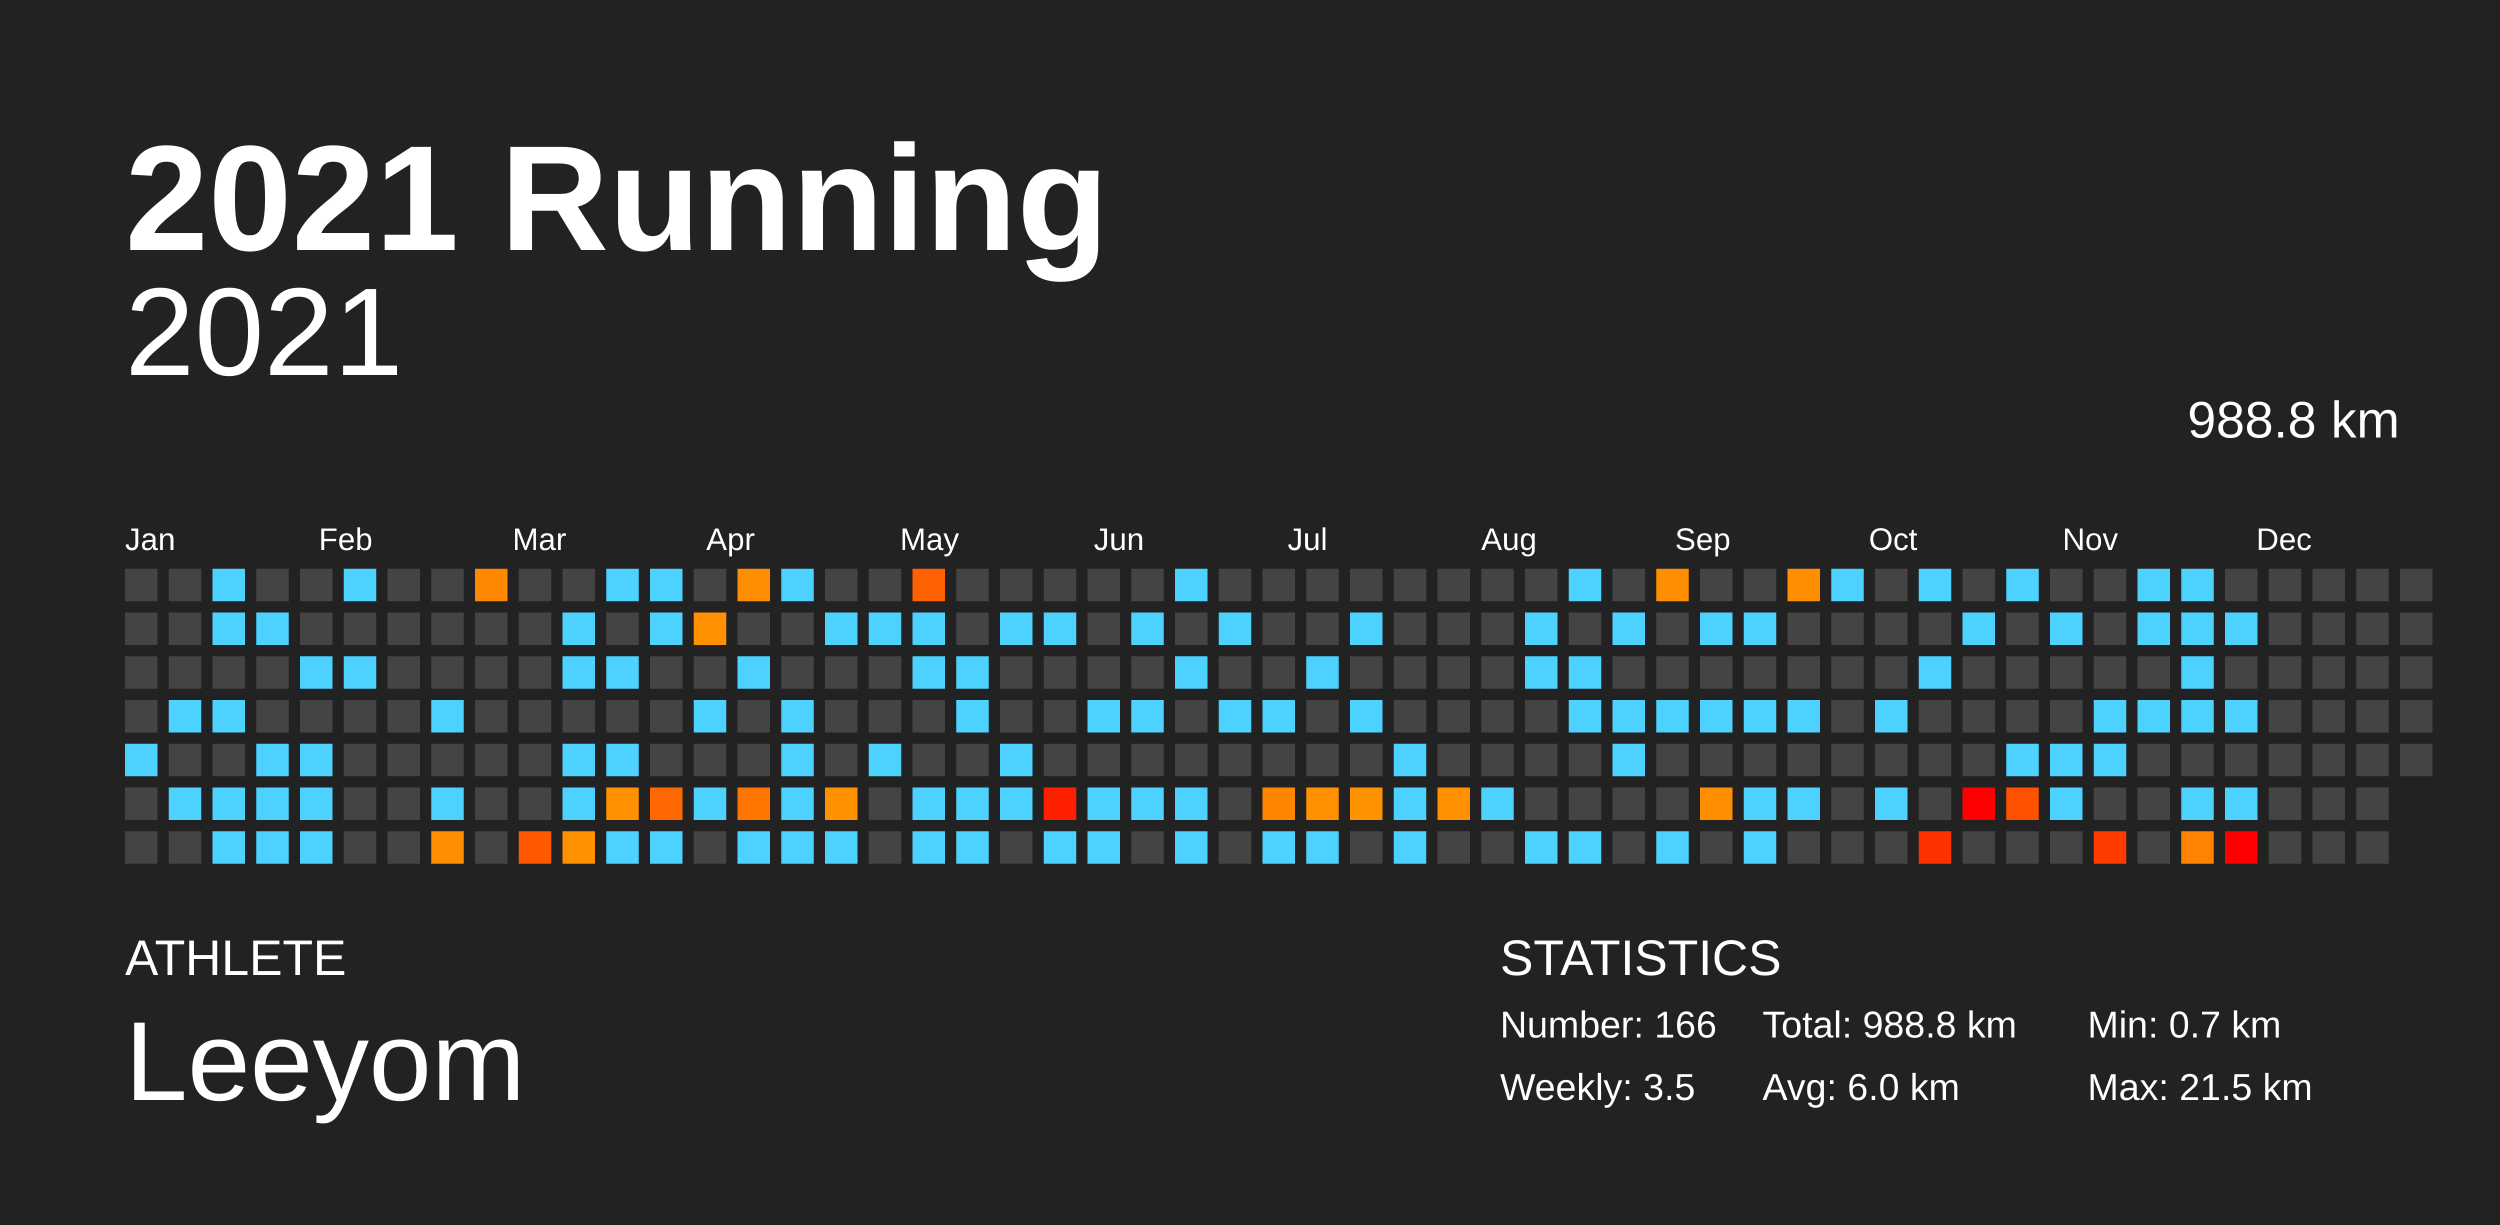
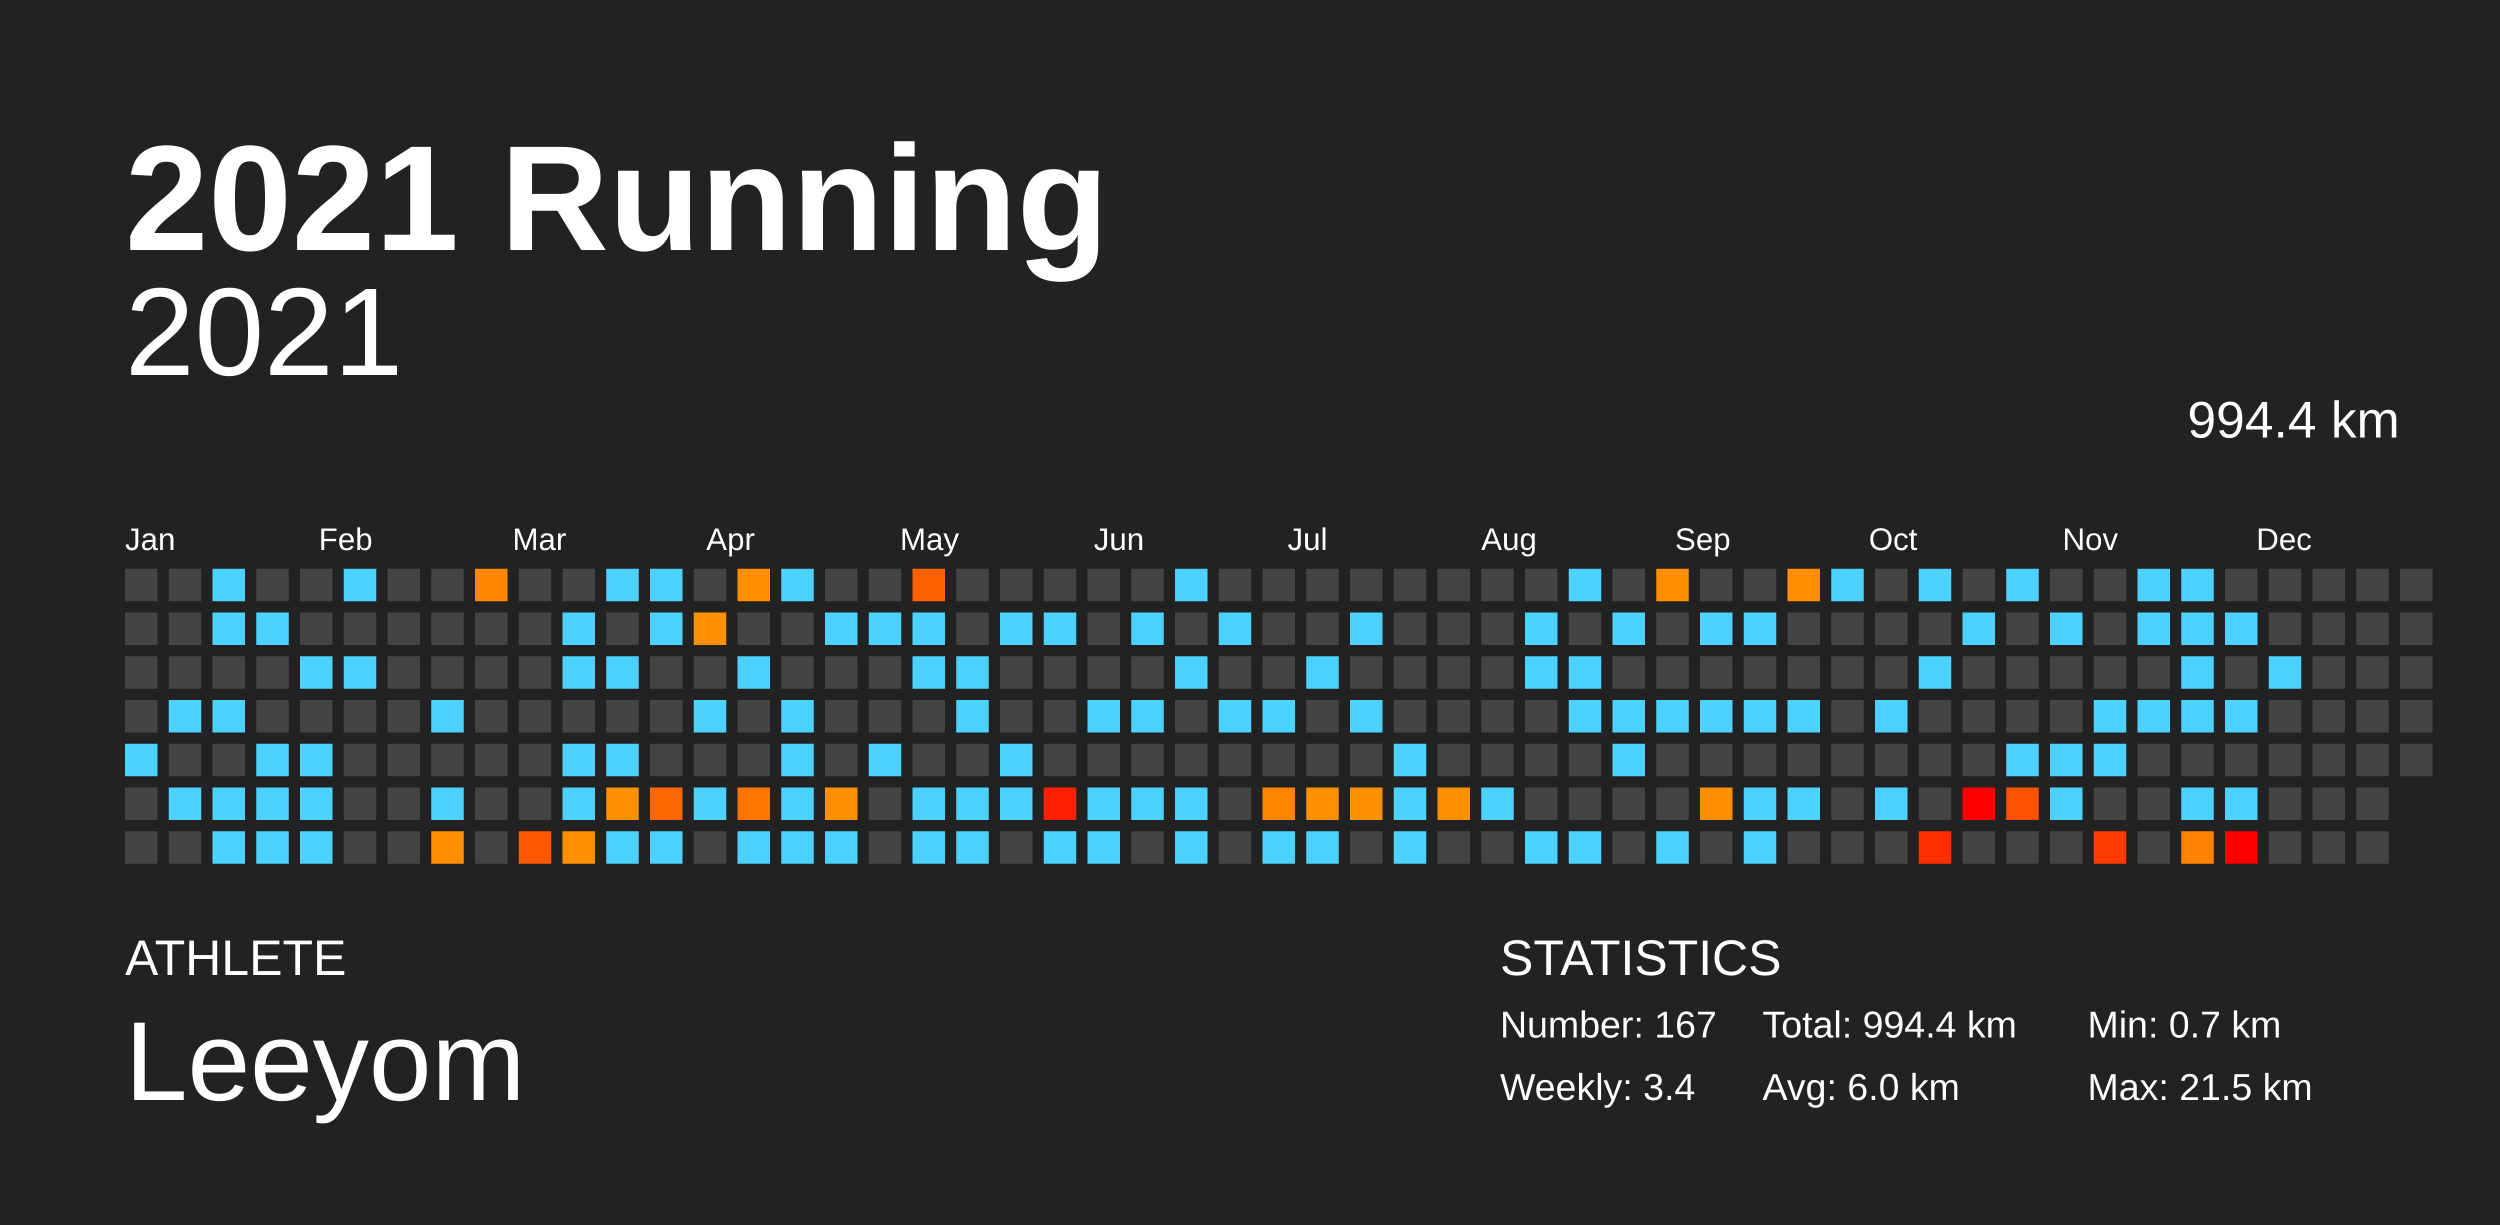
<svg xmlns="http://www.w3.org/2000/svg" baseProfile="full" height="98mm" version="1.1" viewBox="0,0,200,98" width="200mm">
  <defs />
  <rect fill="#222222" height="98" width="200" x="0" y="0" />
  <text fill="#FFFFFF" style="font-size:12px; font-family:Arial; font-weight:bold;" x="10" y="20">2021 Running</text>
  <text fill="#FFFFFF" style="font-size:4px; font-family:Arial" x="10" y="78">ATHLETE</text>
  <text fill="#FFFFFF" style="font-size:9px; font-family:Arial" x="10" y="88">Leeyom</text>
  <text fill="#FFFFFF" style="font-size:4px; font-family:Arial" x="120" y="78">STATISTICS</text>
-   <text fill="#FFFFFF" style="font-size:3px; font-family:Arial" x="120" y="83">Number: 166</text>
-   <text fill="#FFFFFF" style="font-size:3px; font-family:Arial" x="120" y="88">Weekly: 3.5</text>
-   <text fill="#FFFFFF" style="font-size:3px; font-family:Arial" x="141" y="83">Total: 988.8 km</text>
+   <text fill="#FFFFFF" style="font-size:3px; font-family:Arial" x="120" y="83">Number: 167</text>
+   <text fill="#FFFFFF" style="font-size:3px; font-family:Arial" x="120" y="88">Weekly: 3.4</text>
+   <text fill="#FFFFFF" style="font-size:3px; font-family:Arial" x="141" y="83">Total: 994.4 km</text>
  <text fill="#FFFFFF" style="font-size:3px; font-family:Arial" x="141" y="88">Avg: 6.0 km</text>
  <text fill="#FFFFFF" style="font-size:3px; font-family:Arial" x="167" y="83">Min: 0.7 km</text>
  <text fill="#FFFFFF" style="font-size:3px; font-family:Arial" x="167" y="88">Max: 21.5 km</text>
  <text alignment-baseline="hanging" fill="#FFFFFF" style="font-size:10.0px; font-family:Arial;" x="10" y="30">2021</text>
-   <text alignment-baseline="hanging" fill="#FFFFFF" style="font-size:4.125px; font-family:Arial;" x="175" y="35">988.8 km</text>
+   <text alignment-baseline="hanging" fill="#FFFFFF" style="font-size:4.125px; font-family:Arial;" x="175" y="35">994.4 km</text>
  <text fill="#FFFFFF" style="font-size:2.5px; font-family:Arial" x="10.0" y="44">Jan</text>
  <text fill="#FFFFFF" style="font-size:2.5px; font-family:Arial" x="25.5" y="44">Feb</text>
  <text fill="#FFFFFF" style="font-size:2.5px; font-family:Arial" x="41.0" y="44">Mar</text>
  <text fill="#FFFFFF" style="font-size:2.5px; font-family:Arial" x="56.5" y="44">Apr</text>
  <text fill="#FFFFFF" style="font-size:2.5px; font-family:Arial" x="72.0" y="44">May</text>
  <text fill="#FFFFFF" style="font-size:2.5px; font-family:Arial" x="87.5" y="44">Jun</text>
  <text fill="#FFFFFF" style="font-size:2.5px; font-family:Arial" x="103.0" y="44">Jul</text>
  <text fill="#FFFFFF" style="font-size:2.5px; font-family:Arial" x="118.5" y="44">Aug</text>
  <text fill="#FFFFFF" style="font-size:2.5px; font-family:Arial" x="134.0" y="44">Sep</text>
  <text fill="#FFFFFF" style="font-size:2.5px; font-family:Arial" x="149.5" y="44">Oct</text>
  <text fill="#FFFFFF" style="font-size:2.5px; font-family:Arial" x="165.0" y="44">Nov</text>
  <text fill="#FFFFFF" style="font-size:2.5px; font-family:Arial" x="180.5" y="44">Dec</text>
  <rect fill="#444444" height="2.6" width="2.6" x="10.0" y="45.5" />
  <rect fill="#444444" height="2.6" width="2.6" x="10.0" y="49.0" />
  <rect fill="#444444" height="2.6" width="2.6" x="10.0" y="52.5" />
  <rect fill="#444444" height="2.6" width="2.6" x="10.0" y="56.0" />
  <rect fill="#4dd2ff" height="2.6" width="2.6" x="10.0" y="59.5" />
  <rect fill="#444444" height="2.6" width="2.6" x="10.0" y="63.0" />
  <rect fill="#444444" height="2.6" width="2.6" x="10.0" y="66.5" />
  <rect fill="#444444" height="2.6" width="2.6" x="13.5" y="45.5" />
  <rect fill="#444444" height="2.6" width="2.6" x="13.5" y="49.0" />
  <rect fill="#444444" height="2.6" width="2.6" x="13.5" y="52.5" />
  <rect fill="#4dd2ff" height="2.6" width="2.6" x="13.5" y="56.0" />
  <rect fill="#444444" height="2.6" width="2.6" x="13.5" y="59.5" />
  <rect fill="#4dd2ff" height="2.6" width="2.6" x="13.5" y="63.0" />
  <rect fill="#444444" height="2.6" width="2.6" x="13.5" y="66.5" />
  <rect fill="#4dd2ff" height="2.6" width="2.6" x="17.0" y="45.5" />
  <rect fill="#4dd2ff" height="2.6" width="2.6" x="17.0" y="49.0" />
  <rect fill="#444444" height="2.6" width="2.6" x="17.0" y="52.5" />
  <rect fill="#4dd2ff" height="2.6" width="2.6" x="17.0" y="56.0" />
  <rect fill="#444444" height="2.6" width="2.6" x="17.0" y="59.5" />
  <rect fill="#4dd2ff" height="2.6" width="2.6" x="17.0" y="63.0" />
  <rect fill="#4dd2ff" height="2.6" width="2.6" x="17.0" y="66.5" />
  <rect fill="#444444" height="2.6" width="2.6" x="20.5" y="45.5" />
  <rect fill="#4dd2ff" height="2.6" width="2.6" x="20.5" y="49.0" />
  <rect fill="#444444" height="2.6" width="2.6" x="20.5" y="52.5" />
  <rect fill="#444444" height="2.6" width="2.6" x="20.5" y="56.0" />
  <rect fill="#4dd2ff" height="2.6" width="2.6" x="20.5" y="59.5" />
  <rect fill="#4dd2ff" height="2.6" width="2.6" x="20.5" y="63.0" />
  <rect fill="#4dd2ff" height="2.6" width="2.6" x="20.5" y="66.5" />
  <rect fill="#444444" height="2.6" width="2.6" x="24.0" y="45.5" />
  <rect fill="#444444" height="2.6" width="2.6" x="24.0" y="49.0" />
  <rect fill="#4dd2ff" height="2.6" width="2.6" x="24.0" y="52.5" />
  <rect fill="#444444" height="2.6" width="2.6" x="24.0" y="56.0" />
  <rect fill="#4dd2ff" height="2.6" width="2.6" x="24.0" y="59.5" />
  <rect fill="#4dd2ff" height="2.6" width="2.6" x="24.0" y="63.0" />
  <rect fill="#4dd2ff" height="2.6" width="2.6" x="24.0" y="66.5" />
  <rect fill="#4dd2ff" height="2.6" width="2.6" x="27.5" y="45.5" />
  <rect fill="#444444" height="2.6" width="2.6" x="27.5" y="49.0" />
  <rect fill="#4dd2ff" height="2.6" width="2.6" x="27.5" y="52.5" />
  <rect fill="#444444" height="2.6" width="2.6" x="27.5" y="56.0" />
  <rect fill="#444444" height="2.6" width="2.6" x="27.5" y="59.5" />
  <rect fill="#444444" height="2.6" width="2.6" x="27.5" y="63.0" />
  <rect fill="#444444" height="2.6" width="2.6" x="27.5" y="66.5" />
  <rect fill="#444444" height="2.6" width="2.6" x="31.0" y="45.5" />
  <rect fill="#444444" height="2.6" width="2.6" x="31.0" y="49.0" />
  <rect fill="#444444" height="2.6" width="2.6" x="31.0" y="52.5" />
  <rect fill="#444444" height="2.6" width="2.6" x="31.0" y="56.0" />
  <rect fill="#444444" height="2.6" width="2.6" x="31.0" y="59.5" />
  <rect fill="#444444" height="2.6" width="2.6" x="31.0" y="63.0" />
  <rect fill="#444444" height="2.6" width="2.6" x="31.0" y="66.5" />
  <rect fill="#444444" height="2.6" width="2.6" x="34.5" y="45.5" />
  <rect fill="#444444" height="2.6" width="2.6" x="34.5" y="49.0" />
  <rect fill="#444444" height="2.6" width="2.6" x="34.5" y="52.5" />
  <rect fill="#4dd2ff" height="2.6" width="2.6" x="34.5" y="56.0" />
  <rect fill="#444444" height="2.6" width="2.6" x="34.5" y="59.5" />
  <rect fill="#4dd2ff" height="2.6" width="2.6" x="34.5" y="63.0" />
  <rect fill="#ff8f00" height="2.6" width="2.6" x="34.5" y="66.5" />
  <rect fill="#ff8800" height="2.6" width="2.6" x="38.0" y="45.5" />
  <rect fill="#444444" height="2.6" width="2.6" x="38.0" y="49.0" />
  <rect fill="#444444" height="2.6" width="2.6" x="38.0" y="52.5" />
  <rect fill="#444444" height="2.6" width="2.6" x="38.0" y="56.0" />
  <rect fill="#444444" height="2.6" width="2.6" x="38.0" y="59.5" />
  <rect fill="#444444" height="2.6" width="2.6" x="38.0" y="63.0" />
  <rect fill="#444444" height="2.6" width="2.6" x="38.0" y="66.5" />
  <rect fill="#444444" height="2.6" width="2.6" x="41.5" y="45.5" />
  <rect fill="#444444" height="2.6" width="2.6" x="41.5" y="49.0" />
  <rect fill="#444444" height="2.6" width="2.6" x="41.5" y="52.5" />
  <rect fill="#444444" height="2.6" width="2.6" x="41.5" y="56.0" />
  <rect fill="#444444" height="2.6" width="2.6" x="41.5" y="59.5" />
  <rect fill="#444444" height="2.6" width="2.6" x="41.5" y="63.0" />
  <rect fill="#ff5800" height="2.6" width="2.6" x="41.5" y="66.5" />
  <rect fill="#444444" height="2.6" width="2.6" x="45.0" y="45.5" />
  <rect fill="#4dd2ff" height="2.6" width="2.6" x="45.0" y="49.0" />
  <rect fill="#4dd2ff" height="2.6" width="2.6" x="45.0" y="52.5" />
  <rect fill="#444444" height="2.6" width="2.6" x="45.0" y="56.0" />
  <rect fill="#4dd2ff" height="2.6" width="2.6" x="45.0" y="59.5" />
  <rect fill="#4dd2ff" height="2.6" width="2.6" x="45.0" y="63.0" />
  <rect fill="#ff9000" height="2.6" width="2.6" x="45.0" y="66.5" />
  <rect fill="#4dd2ff" height="2.6" width="2.6" x="48.5" y="45.5" />
  <rect fill="#444444" height="2.6" width="2.6" x="48.5" y="49.0" />
  <rect fill="#4dd2ff" height="2.6" width="2.6" x="48.5" y="52.5" />
  <rect fill="#444444" height="2.6" width="2.6" x="48.5" y="56.0" />
  <rect fill="#4dd2ff" height="2.6" width="2.6" x="48.5" y="59.5" />
  <rect fill="#ff9000" height="2.6" width="2.6" x="48.5" y="63.0" />
  <rect fill="#4dd2ff" height="2.6" width="2.6" x="48.5" y="66.5" />
  <rect fill="#4dd2ff" height="2.6" width="2.6" x="52.0" y="45.5" />
  <rect fill="#4dd2ff" height="2.6" width="2.6" x="52.0" y="49.0" />
  <rect fill="#444444" height="2.6" width="2.6" x="52.0" y="52.5" />
  <rect fill="#444444" height="2.6" width="2.6" x="52.0" y="56.0" />
  <rect fill="#444444" height="2.6" width="2.6" x="52.0" y="59.5" />
  <rect fill="#ff6800" height="2.6" width="2.6" x="52.0" y="63.0" />
  <rect fill="#4dd2ff" height="2.6" width="2.6" x="52.0" y="66.5" />
  <rect fill="#444444" height="2.6" width="2.6" x="55.5" y="45.5" />
  <rect fill="#ff9000" height="2.6" width="2.6" x="55.5" y="49.0" />
  <rect fill="#444444" height="2.6" width="2.6" x="55.5" y="52.5" />
  <rect fill="#4dd2ff" height="2.6" width="2.6" x="55.5" y="56.0" />
  <rect fill="#444444" height="2.6" width="2.6" x="55.5" y="59.5" />
  <rect fill="#4dd2ff" height="2.6" width="2.6" x="55.5" y="63.0" />
  <rect fill="#444444" height="2.6" width="2.6" x="55.5" y="66.5" />
  <rect fill="#ff8f00" height="2.6" width="2.6" x="59.0" y="45.5" />
  <rect fill="#444444" height="2.6" width="2.6" x="59.0" y="49.0" />
  <rect fill="#4dd2ff" height="2.6" width="2.6" x="59.0" y="52.5" />
  <rect fill="#444444" height="2.6" width="2.6" x="59.0" y="56.0" />
  <rect fill="#444444" height="2.6" width="2.6" x="59.0" y="59.5" />
  <rect fill="#ff7500" height="2.6" width="2.6" x="59.0" y="63.0" />
  <rect fill="#4dd2ff" height="2.6" width="2.6" x="59.0" y="66.5" />
  <rect fill="#4dd2ff" height="2.6" width="2.6" x="62.5" y="45.5" />
  <rect fill="#444444" height="2.6" width="2.6" x="62.5" y="49.0" />
  <rect fill="#444444" height="2.6" width="2.6" x="62.5" y="52.5" />
  <rect fill="#4dd2ff" height="2.6" width="2.6" x="62.5" y="56.0" />
  <rect fill="#4dd2ff" height="2.6" width="2.6" x="62.5" y="59.5" />
  <rect fill="#4dd2ff" height="2.6" width="2.6" x="62.5" y="63.0" />
  <rect fill="#4dd2ff" height="2.6" width="2.6" x="62.5" y="66.5" />
  <rect fill="#444444" height="2.6" width="2.6" x="66.0" y="45.5" />
  <rect fill="#4dd2ff" height="2.6" width="2.6" x="66.0" y="49.0" />
  <rect fill="#444444" height="2.6" width="2.6" x="66.0" y="52.5" />
  <rect fill="#444444" height="2.6" width="2.6" x="66.0" y="56.0" />
  <rect fill="#444444" height="2.6" width="2.6" x="66.0" y="59.5" />
  <rect fill="#ff9000" height="2.6" width="2.6" x="66.0" y="63.0" />
  <rect fill="#4dd2ff" height="2.6" width="2.6" x="66.0" y="66.5" />
  <rect fill="#444444" height="2.6" width="2.6" x="69.5" y="45.5" />
  <rect fill="#4dd2ff" height="2.6" width="2.6" x="69.5" y="49.0" />
  <rect fill="#444444" height="2.6" width="2.6" x="69.5" y="52.5" />
  <rect fill="#444444" height="2.6" width="2.6" x="69.5" y="56.0" />
  <rect fill="#4dd2ff" height="2.6" width="2.6" x="69.5" y="59.5" />
  <rect fill="#444444" height="2.6" width="2.6" x="69.5" y="63.0" />
  <rect fill="#444444" height="2.6" width="2.6" x="69.5" y="66.5" />
  <rect fill="#ff6100" height="2.6" width="2.6" x="73.0" y="45.5" />
  <rect fill="#4dd2ff" height="2.6" width="2.6" x="73.0" y="49.0" />
  <rect fill="#4dd2ff" height="2.6" width="2.6" x="73.0" y="52.5" />
  <rect fill="#444444" height="2.6" width="2.6" x="73.0" y="56.0" />
  <rect fill="#444444" height="2.6" width="2.6" x="73.0" y="59.5" />
  <rect fill="#4dd2ff" height="2.6" width="2.6" x="73.0" y="63.0" />
  <rect fill="#4dd2ff" height="2.6" width="2.6" x="73.0" y="66.5" />
  <rect fill="#444444" height="2.6" width="2.6" x="76.5" y="45.5" />
  <rect fill="#444444" height="2.6" width="2.6" x="76.5" y="49.0" />
  <rect fill="#4dd2ff" height="2.6" width="2.6" x="76.5" y="52.5" />
  <rect fill="#4dd2ff" height="2.6" width="2.6" x="76.5" y="56.0" />
  <rect fill="#444444" height="2.6" width="2.6" x="76.5" y="59.5" />
  <rect fill="#4dd2ff" height="2.6" width="2.6" x="76.5" y="63.0" />
  <rect fill="#4dd2ff" height="2.6" width="2.6" x="76.5" y="66.5" />
  <rect fill="#444444" height="2.6" width="2.6" x="80.0" y="45.5" />
  <rect fill="#4dd2ff" height="2.6" width="2.6" x="80.0" y="49.0" />
  <rect fill="#444444" height="2.6" width="2.6" x="80.0" y="52.5" />
  <rect fill="#444444" height="2.6" width="2.6" x="80.0" y="56.0" />
  <rect fill="#4dd2ff" height="2.6" width="2.6" x="80.0" y="59.5" />
  <rect fill="#4dd2ff" height="2.6" width="2.6" x="80.0" y="63.0" />
  <rect fill="#444444" height="2.6" width="2.6" x="80.0" y="66.5" />
  <rect fill="#444444" height="2.6" width="2.6" x="83.5" y="45.5" />
  <rect fill="#4dd2ff" height="2.6" width="2.6" x="83.5" y="49.0" />
  <rect fill="#444444" height="2.6" width="2.6" x="83.5" y="52.5" />
  <rect fill="#444444" height="2.6" width="2.6" x="83.5" y="56.0" />
  <rect fill="#444444" height="2.6" width="2.6" x="83.5" y="59.5" />
  <rect fill="#ff2000" height="2.6" width="2.6" x="83.5" y="63.0" />
  <rect fill="#4dd2ff" height="2.6" width="2.6" x="83.5" y="66.5" />
  <rect fill="#444444" height="2.6" width="2.6" x="87.0" y="45.5" />
  <rect fill="#444444" height="2.6" width="2.6" x="87.0" y="49.0" />
  <rect fill="#444444" height="2.6" width="2.6" x="87.0" y="52.5" />
  <rect fill="#4dd2ff" height="2.6" width="2.6" x="87.0" y="56.0" />
  <rect fill="#444444" height="2.6" width="2.6" x="87.0" y="59.5" />
  <rect fill="#4dd2ff" height="2.6" width="2.6" x="87.0" y="63.0" />
  <rect fill="#4dd2ff" height="2.6" width="2.6" x="87.0" y="66.5" />
  <rect fill="#444444" height="2.6" width="2.6" x="90.5" y="45.5" />
  <rect fill="#4dd2ff" height="2.6" width="2.6" x="90.5" y="49.0" />
  <rect fill="#444444" height="2.6" width="2.6" x="90.5" y="52.5" />
  <rect fill="#4dd2ff" height="2.6" width="2.6" x="90.5" y="56.0" />
  <rect fill="#444444" height="2.6" width="2.6" x="90.5" y="59.5" />
  <rect fill="#4dd2ff" height="2.6" width="2.6" x="90.5" y="63.0" />
  <rect fill="#444444" height="2.6" width="2.6" x="90.5" y="66.5" />
  <rect fill="#4dd2ff" height="2.6" width="2.6" x="94.0" y="45.5" />
  <rect fill="#444444" height="2.6" width="2.6" x="94.0" y="49.0" />
  <rect fill="#4dd2ff" height="2.6" width="2.6" x="94.0" y="52.5" />
  <rect fill="#444444" height="2.6" width="2.6" x="94.0" y="56.0" />
  <rect fill="#444444" height="2.6" width="2.6" x="94.0" y="59.5" />
  <rect fill="#4dd2ff" height="2.6" width="2.6" x="94.0" y="63.0" />
  <rect fill="#4dd2ff" height="2.6" width="2.6" x="94.0" y="66.5" />
  <rect fill="#444444" height="2.6" width="2.6" x="97.5" y="45.5" />
  <rect fill="#4dd2ff" height="2.6" width="2.6" x="97.5" y="49.0" />
  <rect fill="#444444" height="2.6" width="2.6" x="97.5" y="52.5" />
  <rect fill="#4dd2ff" height="2.6" width="2.6" x="97.5" y="56.0" />
  <rect fill="#444444" height="2.6" width="2.6" x="97.5" y="59.5" />
  <rect fill="#444444" height="2.6" width="2.6" x="97.5" y="63.0" />
  <rect fill="#444444" height="2.6" width="2.6" x="97.5" y="66.5" />
  <rect fill="#444444" height="2.6" width="2.6" x="101.0" y="45.5" />
  <rect fill="#444444" height="2.6" width="2.6" x="101.0" y="49.0" />
  <rect fill="#444444" height="2.6" width="2.6" x="101.0" y="52.5" />
  <rect fill="#4dd2ff" height="2.6" width="2.6" x="101.0" y="56.0" />
  <rect fill="#444444" height="2.6" width="2.6" x="101.0" y="59.5" />
  <rect fill="#ff8500" height="2.6" width="2.6" x="101.0" y="63.0" />
  <rect fill="#4dd2ff" height="2.6" width="2.6" x="101.0" y="66.5" />
  <rect fill="#444444" height="2.6" width="2.6" x="104.5" y="45.5" />
  <rect fill="#444444" height="2.6" width="2.6" x="104.5" y="49.0" />
  <rect fill="#4dd2ff" height="2.6" width="2.6" x="104.5" y="52.5" />
  <rect fill="#444444" height="2.6" width="2.6" x="104.5" y="56.0" />
  <rect fill="#444444" height="2.6" width="2.6" x="104.5" y="59.5" />
  <rect fill="#ff9100" height="2.6" width="2.6" x="104.5" y="63.0" />
  <rect fill="#4dd2ff" height="2.6" width="2.6" x="104.5" y="66.5" />
  <rect fill="#444444" height="2.6" width="2.6" x="108.0" y="45.5" />
  <rect fill="#4dd2ff" height="2.6" width="2.6" x="108.0" y="49.0" />
  <rect fill="#444444" height="2.6" width="2.6" x="108.0" y="52.5" />
  <rect fill="#4dd2ff" height="2.6" width="2.6" x="108.0" y="56.0" />
  <rect fill="#444444" height="2.6" width="2.6" x="108.0" y="59.5" />
  <rect fill="#ff9200" height="2.6" width="2.6" x="108.0" y="63.0" />
  <rect fill="#444444" height="2.6" width="2.6" x="108.0" y="66.5" />
  <rect fill="#444444" height="2.6" width="2.6" x="111.5" y="45.5" />
  <rect fill="#444444" height="2.6" width="2.6" x="111.5" y="49.0" />
  <rect fill="#444444" height="2.6" width="2.6" x="111.5" y="52.5" />
  <rect fill="#444444" height="2.6" width="2.6" x="111.5" y="56.0" />
  <rect fill="#4dd2ff" height="2.6" width="2.6" x="111.5" y="59.5" />
  <rect fill="#4dd2ff" height="2.6" width="2.6" x="111.5" y="63.0" />
  <rect fill="#4dd2ff" height="2.6" width="2.6" x="111.5" y="66.5" />
  <rect fill="#444444" height="2.6" width="2.6" x="115.0" y="45.5" />
  <rect fill="#444444" height="2.6" width="2.6" x="115.0" y="49.0" />
  <rect fill="#444444" height="2.6" width="2.6" x="115.0" y="52.5" />
  <rect fill="#444444" height="2.6" width="2.6" x="115.0" y="56.0" />
  <rect fill="#444444" height="2.6" width="2.6" x="115.0" y="59.5" />
  <rect fill="#ff9100" height="2.6" width="2.6" x="115.0" y="63.0" />
  <rect fill="#444444" height="2.6" width="2.6" x="115.0" y="66.5" />
  <rect fill="#444444" height="2.6" width="2.6" x="118.5" y="45.5" />
  <rect fill="#444444" height="2.6" width="2.6" x="118.5" y="49.0" />
  <rect fill="#444444" height="2.6" width="2.6" x="118.5" y="52.5" />
  <rect fill="#444444" height="2.6" width="2.6" x="118.5" y="56.0" />
  <rect fill="#444444" height="2.6" width="2.6" x="118.5" y="59.5" />
  <rect fill="#4dd2ff" height="2.6" width="2.6" x="118.5" y="63.0" />
  <rect fill="#444444" height="2.6" width="2.6" x="118.5" y="66.5" />
  <rect fill="#444444" height="2.6" width="2.6" x="122.0" y="45.5" />
  <rect fill="#4dd2ff" height="2.6" width="2.6" x="122.0" y="49.0" />
  <rect fill="#4dd2ff" height="2.6" width="2.6" x="122.0" y="52.5" />
  <rect fill="#444444" height="2.6" width="2.6" x="122.0" y="56.0" />
  <rect fill="#444444" height="2.6" width="2.6" x="122.0" y="59.5" />
  <rect fill="#444444" height="2.6" width="2.6" x="122.0" y="63.0" />
  <rect fill="#4dd2ff" height="2.6" width="2.6" x="122.0" y="66.5" />
  <rect fill="#4dd2ff" height="2.6" width="2.6" x="125.5" y="45.5" />
  <rect fill="#444444" height="2.6" width="2.6" x="125.5" y="49.0" />
  <rect fill="#4dd2ff" height="2.6" width="2.6" x="125.5" y="52.5" />
  <rect fill="#4dd2ff" height="2.6" width="2.6" x="125.5" y="56.0" />
  <rect fill="#444444" height="2.6" width="2.6" x="125.5" y="59.5" />
  <rect fill="#444444" height="2.6" width="2.6" x="125.5" y="63.0" />
  <rect fill="#4dd2ff" height="2.6" width="2.6" x="125.5" y="66.5" />
  <rect fill="#444444" height="2.6" width="2.6" x="129.0" y="45.5" />
  <rect fill="#4dd2ff" height="2.6" width="2.6" x="129.0" y="49.0" />
  <rect fill="#444444" height="2.6" width="2.6" x="129.0" y="52.5" />
  <rect fill="#4dd2ff" height="2.6" width="2.6" x="129.0" y="56.0" />
  <rect fill="#4dd2ff" height="2.6" width="2.6" x="129.0" y="59.5" />
  <rect fill="#444444" height="2.6" width="2.6" x="129.0" y="63.0" />
  <rect fill="#444444" height="2.6" width="2.6" x="129.0" y="66.5" />
  <rect fill="#ff8e00" height="2.6" width="2.6" x="132.5" y="45.5" />
  <rect fill="#444444" height="2.6" width="2.6" x="132.5" y="49.0" />
  <rect fill="#444444" height="2.6" width="2.6" x="132.5" y="52.5" />
  <rect fill="#4dd2ff" height="2.6" width="2.6" x="132.5" y="56.0" />
  <rect fill="#444444" height="2.6" width="2.6" x="132.5" y="59.5" />
  <rect fill="#444444" height="2.6" width="2.6" x="132.5" y="63.0" />
  <rect fill="#4dd2ff" height="2.6" width="2.6" x="132.5" y="66.5" />
  <rect fill="#444444" height="2.6" width="2.6" x="136.0" y="45.5" />
  <rect fill="#4dd2ff" height="2.6" width="2.6" x="136.0" y="49.0" />
  <rect fill="#444444" height="2.6" width="2.6" x="136.0" y="52.5" />
  <rect fill="#4dd2ff" height="2.6" width="2.6" x="136.0" y="56.0" />
  <rect fill="#444444" height="2.6" width="2.6" x="136.0" y="59.5" />
  <rect fill="#ff8e00" height="2.6" width="2.6" x="136.0" y="63.0" />
  <rect fill="#444444" height="2.6" width="2.6" x="136.0" y="66.5" />
  <rect fill="#444444" height="2.6" width="2.6" x="139.5" y="45.5" />
  <rect fill="#4dd2ff" height="2.6" width="2.6" x="139.5" y="49.0" />
  <rect fill="#444444" height="2.6" width="2.6" x="139.5" y="52.5" />
  <rect fill="#4dd2ff" height="2.6" width="2.6" x="139.5" y="56.0" />
  <rect fill="#444444" height="2.6" width="2.6" x="139.5" y="59.5" />
  <rect fill="#4dd2ff" height="2.6" width="2.6" x="139.5" y="63.0" />
  <rect fill="#4dd2ff" height="2.6" width="2.6" x="139.5" y="66.5" />
  <rect fill="#ff8f00" height="2.6" width="2.6" x="143.0" y="45.5" />
  <rect fill="#444444" height="2.6" width="2.6" x="143.0" y="49.0" />
  <rect fill="#444444" height="2.6" width="2.6" x="143.0" y="52.5" />
  <rect fill="#4dd2ff" height="2.6" width="2.6" x="143.0" y="56.0" />
  <rect fill="#444444" height="2.6" width="2.6" x="143.0" y="59.5" />
  <rect fill="#4dd2ff" height="2.6" width="2.6" x="143.0" y="63.0" />
  <rect fill="#444444" height="2.6" width="2.6" x="143.0" y="66.5" />
  <rect fill="#4dd2ff" height="2.6" width="2.6" x="146.5" y="45.5" />
  <rect fill="#444444" height="2.6" width="2.6" x="146.5" y="49.0" />
  <rect fill="#444444" height="2.6" width="2.6" x="146.5" y="52.5" />
  <rect fill="#444444" height="2.6" width="2.6" x="146.5" y="56.0" />
  <rect fill="#444444" height="2.6" width="2.6" x="146.5" y="59.5" />
  <rect fill="#444444" height="2.6" width="2.6" x="146.5" y="63.0" />
  <rect fill="#444444" height="2.6" width="2.6" x="146.5" y="66.5" />
  <rect fill="#444444" height="2.6" width="2.6" x="150.0" y="45.5" />
  <rect fill="#444444" height="2.6" width="2.6" x="150.0" y="49.0" />
  <rect fill="#444444" height="2.6" width="2.6" x="150.0" y="52.5" />
  <rect fill="#4dd2ff" height="2.6" width="2.6" x="150.0" y="56.0" />
  <rect fill="#444444" height="2.6" width="2.6" x="150.0" y="59.5" />
  <rect fill="#4dd2ff" height="2.6" width="2.6" x="150.0" y="63.0" />
  <rect fill="#444444" height="2.6" width="2.6" x="150.0" y="66.5" />
  <rect fill="#4dd2ff" height="2.6" width="2.6" x="153.5" y="45.5" />
  <rect fill="#444444" height="2.6" width="2.6" x="153.5" y="49.0" />
  <rect fill="#4dd2ff" height="2.6" width="2.6" x="153.5" y="52.5" />
  <rect fill="#444444" height="2.6" width="2.6" x="153.5" y="56.0" />
  <rect fill="#444444" height="2.6" width="2.6" x="153.5" y="59.5" />
  <rect fill="#444444" height="2.6" width="2.6" x="153.5" y="63.0" />
  <rect fill="#ff3000" height="2.6" width="2.6" x="153.5" y="66.5" />
  <rect fill="#444444" height="2.6" width="2.6" x="157.0" y="45.5" />
  <rect fill="#4dd2ff" height="2.6" width="2.6" x="157.0" y="49.0" />
  <rect fill="#444444" height="2.6" width="2.6" x="157.0" y="52.5" />
  <rect fill="#444444" height="2.6" width="2.6" x="157.0" y="56.0" />
  <rect fill="#444444" height="2.6" width="2.6" x="157.0" y="59.5" />
  <rect fill="red" height="2.6" width="2.6" x="157.0" y="63.0" />
  <rect fill="#444444" height="2.6" width="2.6" x="157.0" y="66.5" />
  <rect fill="#4dd2ff" height="2.6" width="2.6" x="160.5" y="45.5" />
  <rect fill="#444444" height="2.6" width="2.6" x="160.5" y="49.0" />
  <rect fill="#444444" height="2.6" width="2.6" x="160.5" y="52.5" />
  <rect fill="#444444" height="2.6" width="2.6" x="160.5" y="56.0" />
  <rect fill="#4dd2ff" height="2.6" width="2.6" x="160.5" y="59.5" />
  <rect fill="#ff5200" height="2.6" width="2.6" x="160.5" y="63.0" />
  <rect fill="#444444" height="2.6" width="2.6" x="160.5" y="66.5" />
  <rect fill="#444444" height="2.6" width="2.6" x="164.0" y="45.5" />
  <rect fill="#4dd2ff" height="2.6" width="2.6" x="164.0" y="49.0" />
  <rect fill="#444444" height="2.6" width="2.6" x="164.0" y="52.5" />
  <rect fill="#444444" height="2.6" width="2.6" x="164.0" y="56.0" />
  <rect fill="#4dd2ff" height="2.6" width="2.6" x="164.0" y="59.5" />
  <rect fill="#4dd2ff" height="2.6" width="2.6" x="164.0" y="63.0" />
  <rect fill="#444444" height="2.6" width="2.6" x="164.0" y="66.5" />
  <rect fill="#444444" height="2.6" width="2.6" x="167.5" y="45.5" />
  <rect fill="#444444" height="2.6" width="2.6" x="167.5" y="49.0" />
  <rect fill="#444444" height="2.6" width="2.6" x="167.5" y="52.5" />
  <rect fill="#4dd2ff" height="2.6" width="2.6" x="167.5" y="56.0" />
  <rect fill="#4dd2ff" height="2.6" width="2.6" x="167.5" y="59.5" />
  <rect fill="#444444" height="2.6" width="2.6" x="167.5" y="63.0" />
  <rect fill="#ff3b00" height="2.6" width="2.6" x="167.5" y="66.5" />
  <rect fill="#4dd2ff" height="2.6" width="2.6" x="171.0" y="45.5" />
  <rect fill="#4dd2ff" height="2.6" width="2.6" x="171.0" y="49.0" />
  <rect fill="#444444" height="2.6" width="2.6" x="171.0" y="52.5" />
  <rect fill="#4dd2ff" height="2.6" width="2.6" x="171.0" y="56.0" />
  <rect fill="#444444" height="2.6" width="2.6" x="171.0" y="59.5" />
  <rect fill="#444444" height="2.6" width="2.6" x="171.0" y="63.0" />
  <rect fill="#444444" height="2.6" width="2.6" x="171.0" y="66.5" />
  <rect fill="#4dd2ff" height="2.6" width="2.6" x="174.5" y="45.5" />
  <rect fill="#4dd2ff" height="2.6" width="2.6" x="174.5" y="49.0" />
  <rect fill="#4dd2ff" height="2.6" width="2.6" x="174.5" y="52.5" />
  <rect fill="#4dd2ff" height="2.6" width="2.6" x="174.5" y="56.0" />
  <rect fill="#444444" height="2.6" width="2.6" x="174.5" y="59.5" />
  <rect fill="#4dd2ff" height="2.6" width="2.6" x="174.5" y="63.0" />
  <rect fill="#ff8300" height="2.6" width="2.6" x="174.5" y="66.5" />
  <rect fill="#444444" height="2.6" width="2.6" x="178.0" y="45.5" />
  <rect fill="#4dd2ff" height="2.6" width="2.6" x="178.0" y="49.0" />
  <rect fill="#444444" height="2.6" width="2.6" x="178.0" y="52.5" />
  <rect fill="#4dd2ff" height="2.6" width="2.6" x="178.0" y="56.0" />
  <rect fill="#444444" height="2.6" width="2.6" x="178.0" y="59.5" />
  <rect fill="#4dd2ff" height="2.6" width="2.6" x="178.0" y="63.0" />
  <rect fill="red" height="2.6" width="2.6" x="178.0" y="66.5" />
  <rect fill="#444444" height="2.6" width="2.6" x="181.5" y="45.5" />
  <rect fill="#444444" height="2.6" width="2.6" x="181.5" y="49.0" />
-   <rect fill="#444444" height="2.6" width="2.6" x="181.5" y="52.5" />
+   <rect fill="#4dd2ff" height="2.6" width="2.6" x="181.5" y="52.5" />
  <rect fill="#444444" height="2.6" width="2.6" x="181.5" y="56.0" />
  <rect fill="#444444" height="2.6" width="2.6" x="181.5" y="59.5" />
  <rect fill="#444444" height="2.6" width="2.6" x="181.5" y="63.0" />
  <rect fill="#444444" height="2.6" width="2.6" x="181.5" y="66.5" />
  <rect fill="#444444" height="2.6" width="2.6" x="185.0" y="45.5" />
  <rect fill="#444444" height="2.6" width="2.6" x="185.0" y="49.0" />
  <rect fill="#444444" height="2.6" width="2.6" x="185.0" y="52.5" />
  <rect fill="#444444" height="2.6" width="2.6" x="185.0" y="56.0" />
  <rect fill="#444444" height="2.6" width="2.6" x="185.0" y="59.5" />
  <rect fill="#444444" height="2.6" width="2.6" x="185.0" y="63.0" />
  <rect fill="#444444" height="2.6" width="2.6" x="185.0" y="66.5" />
  <rect fill="#444444" height="2.6" width="2.6" x="188.5" y="45.5" />
  <rect fill="#444444" height="2.6" width="2.6" x="188.5" y="49.0" />
  <rect fill="#444444" height="2.6" width="2.6" x="188.5" y="52.5" />
  <rect fill="#444444" height="2.6" width="2.6" x="188.5" y="56.0" />
  <rect fill="#444444" height="2.6" width="2.6" x="188.5" y="59.5" />
  <rect fill="#444444" height="2.6" width="2.6" x="188.5" y="63.0" />
  <rect fill="#444444" height="2.6" width="2.6" x="188.5" y="66.5" />
  <rect fill="#444444" height="2.6" width="2.6" x="192.0" y="45.5" />
  <rect fill="#444444" height="2.6" width="2.6" x="192.0" y="49.0" />
  <rect fill="#444444" height="2.6" width="2.6" x="192.0" y="52.5" />
  <rect fill="#444444" height="2.6" width="2.6" x="192.0" y="56.0" />
  <rect fill="#444444" height="2.6" width="2.6" x="192.0" y="59.5" />
</svg>
